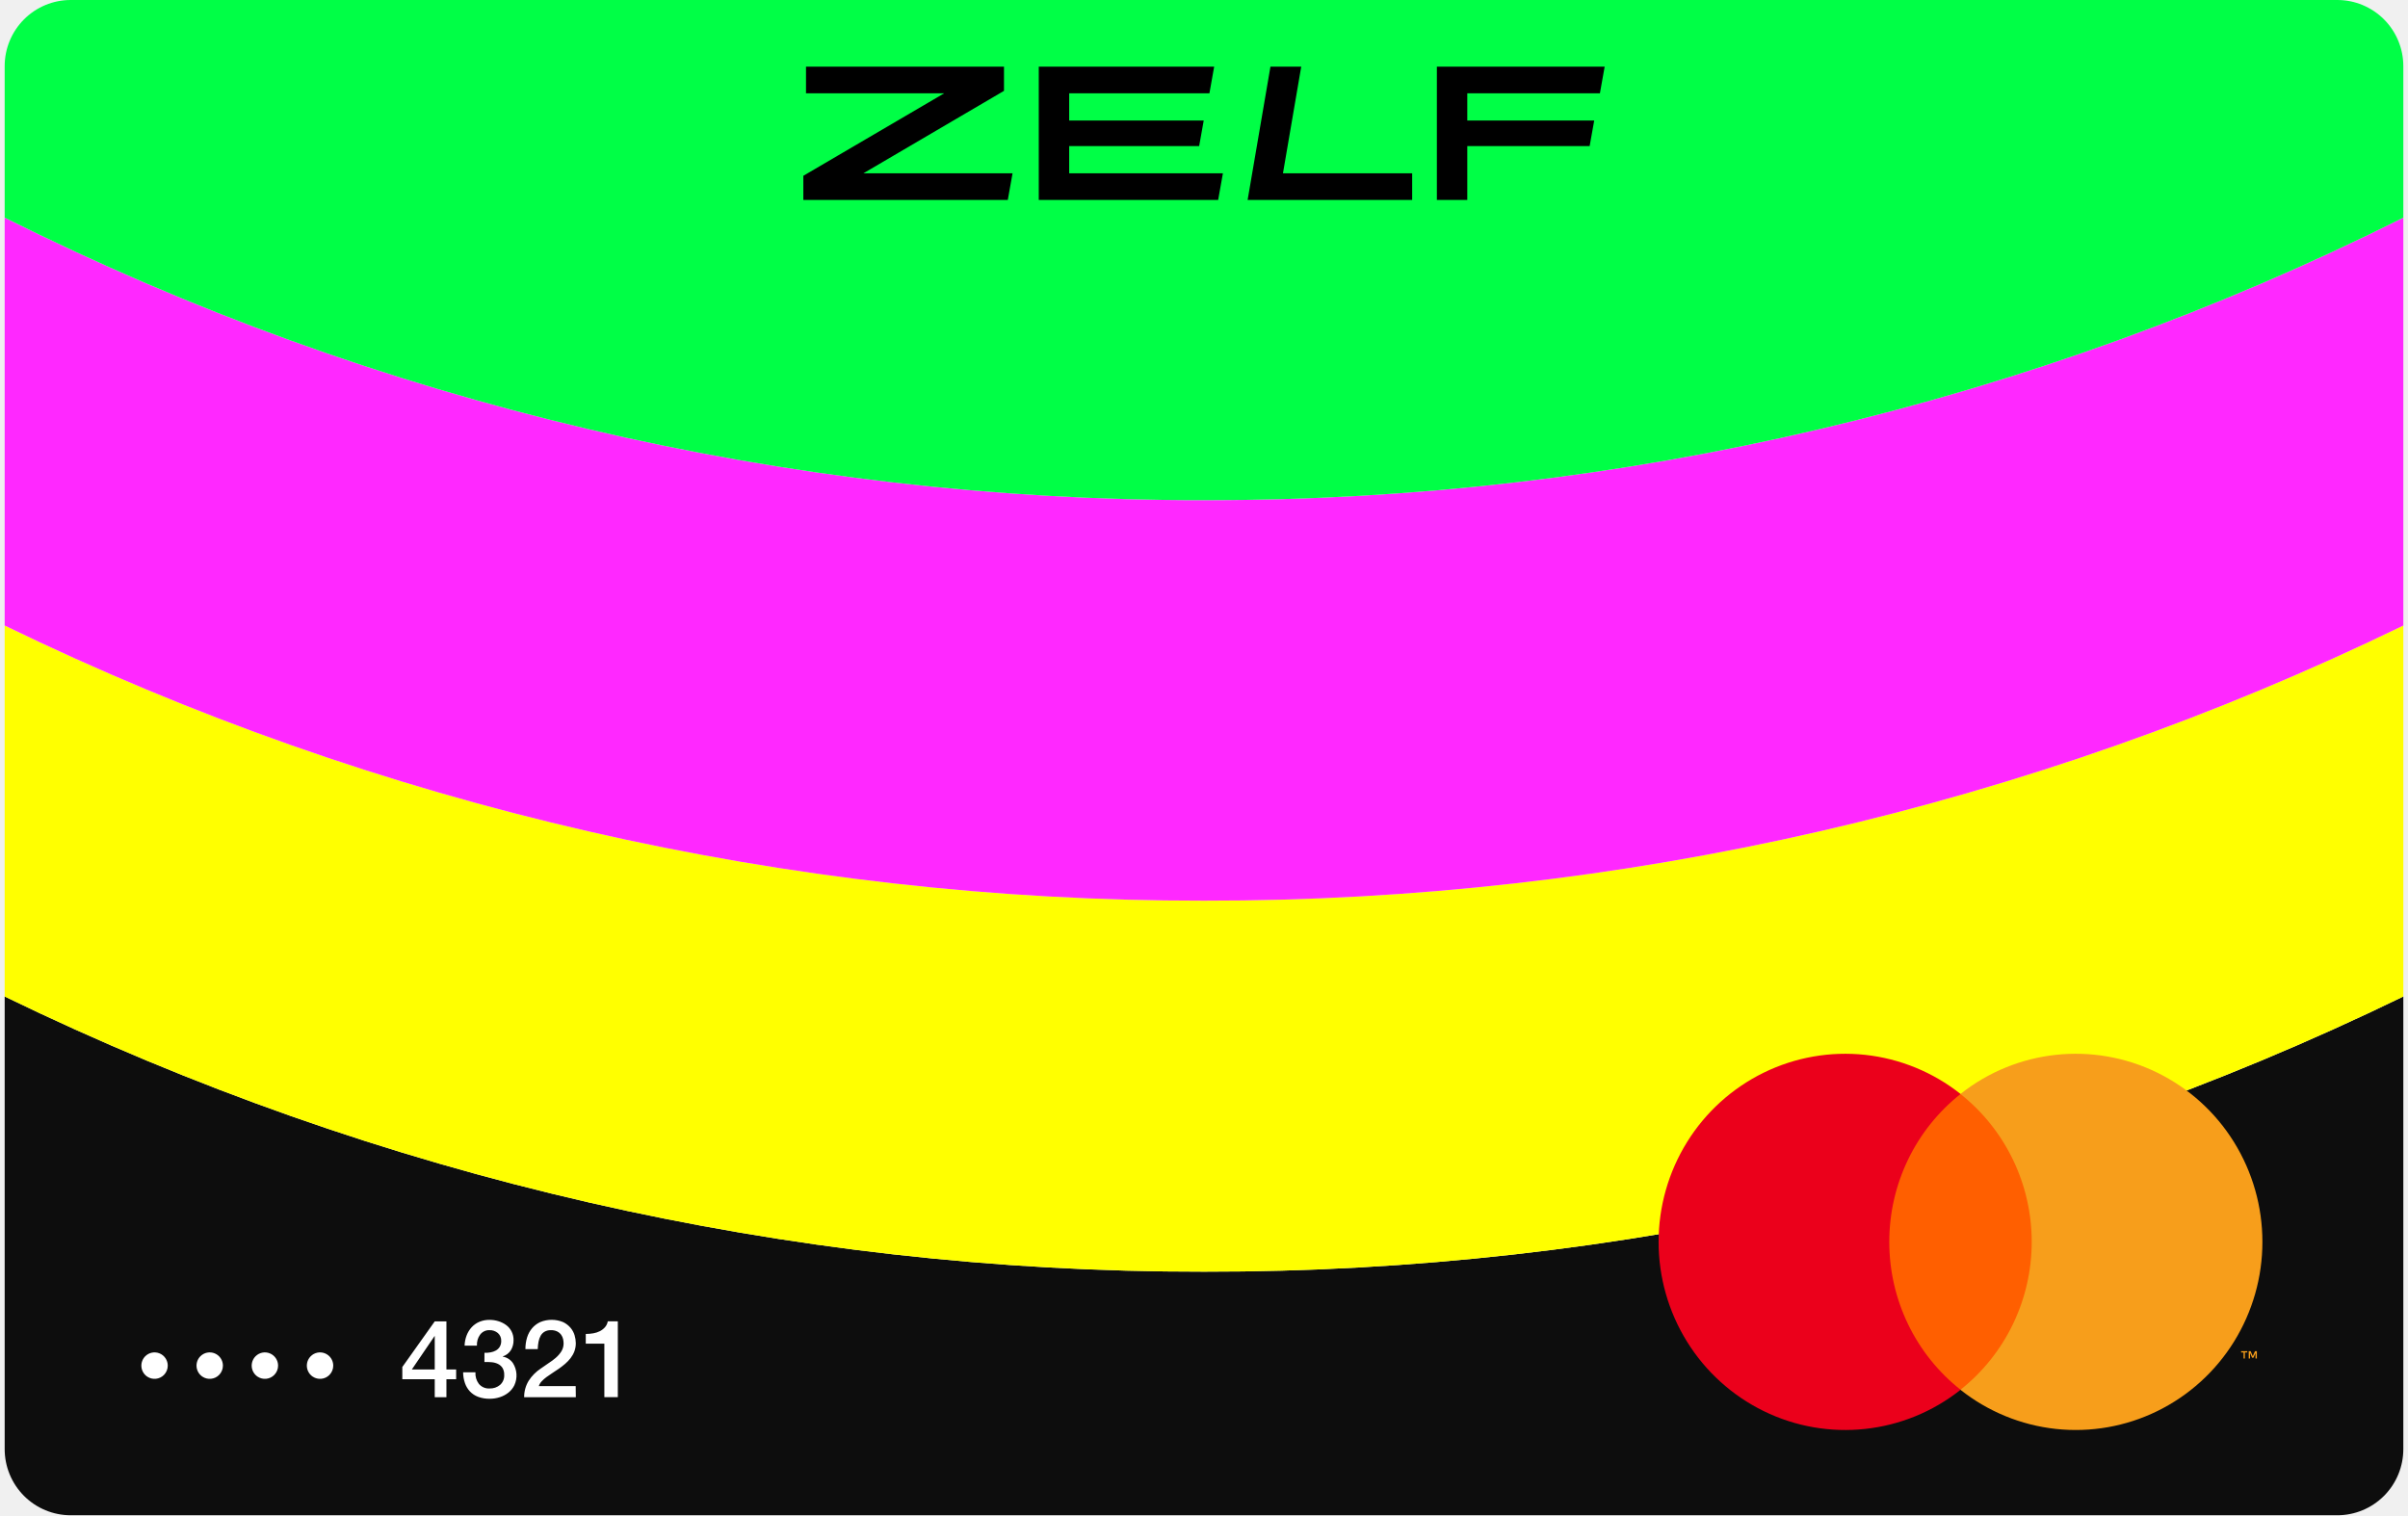
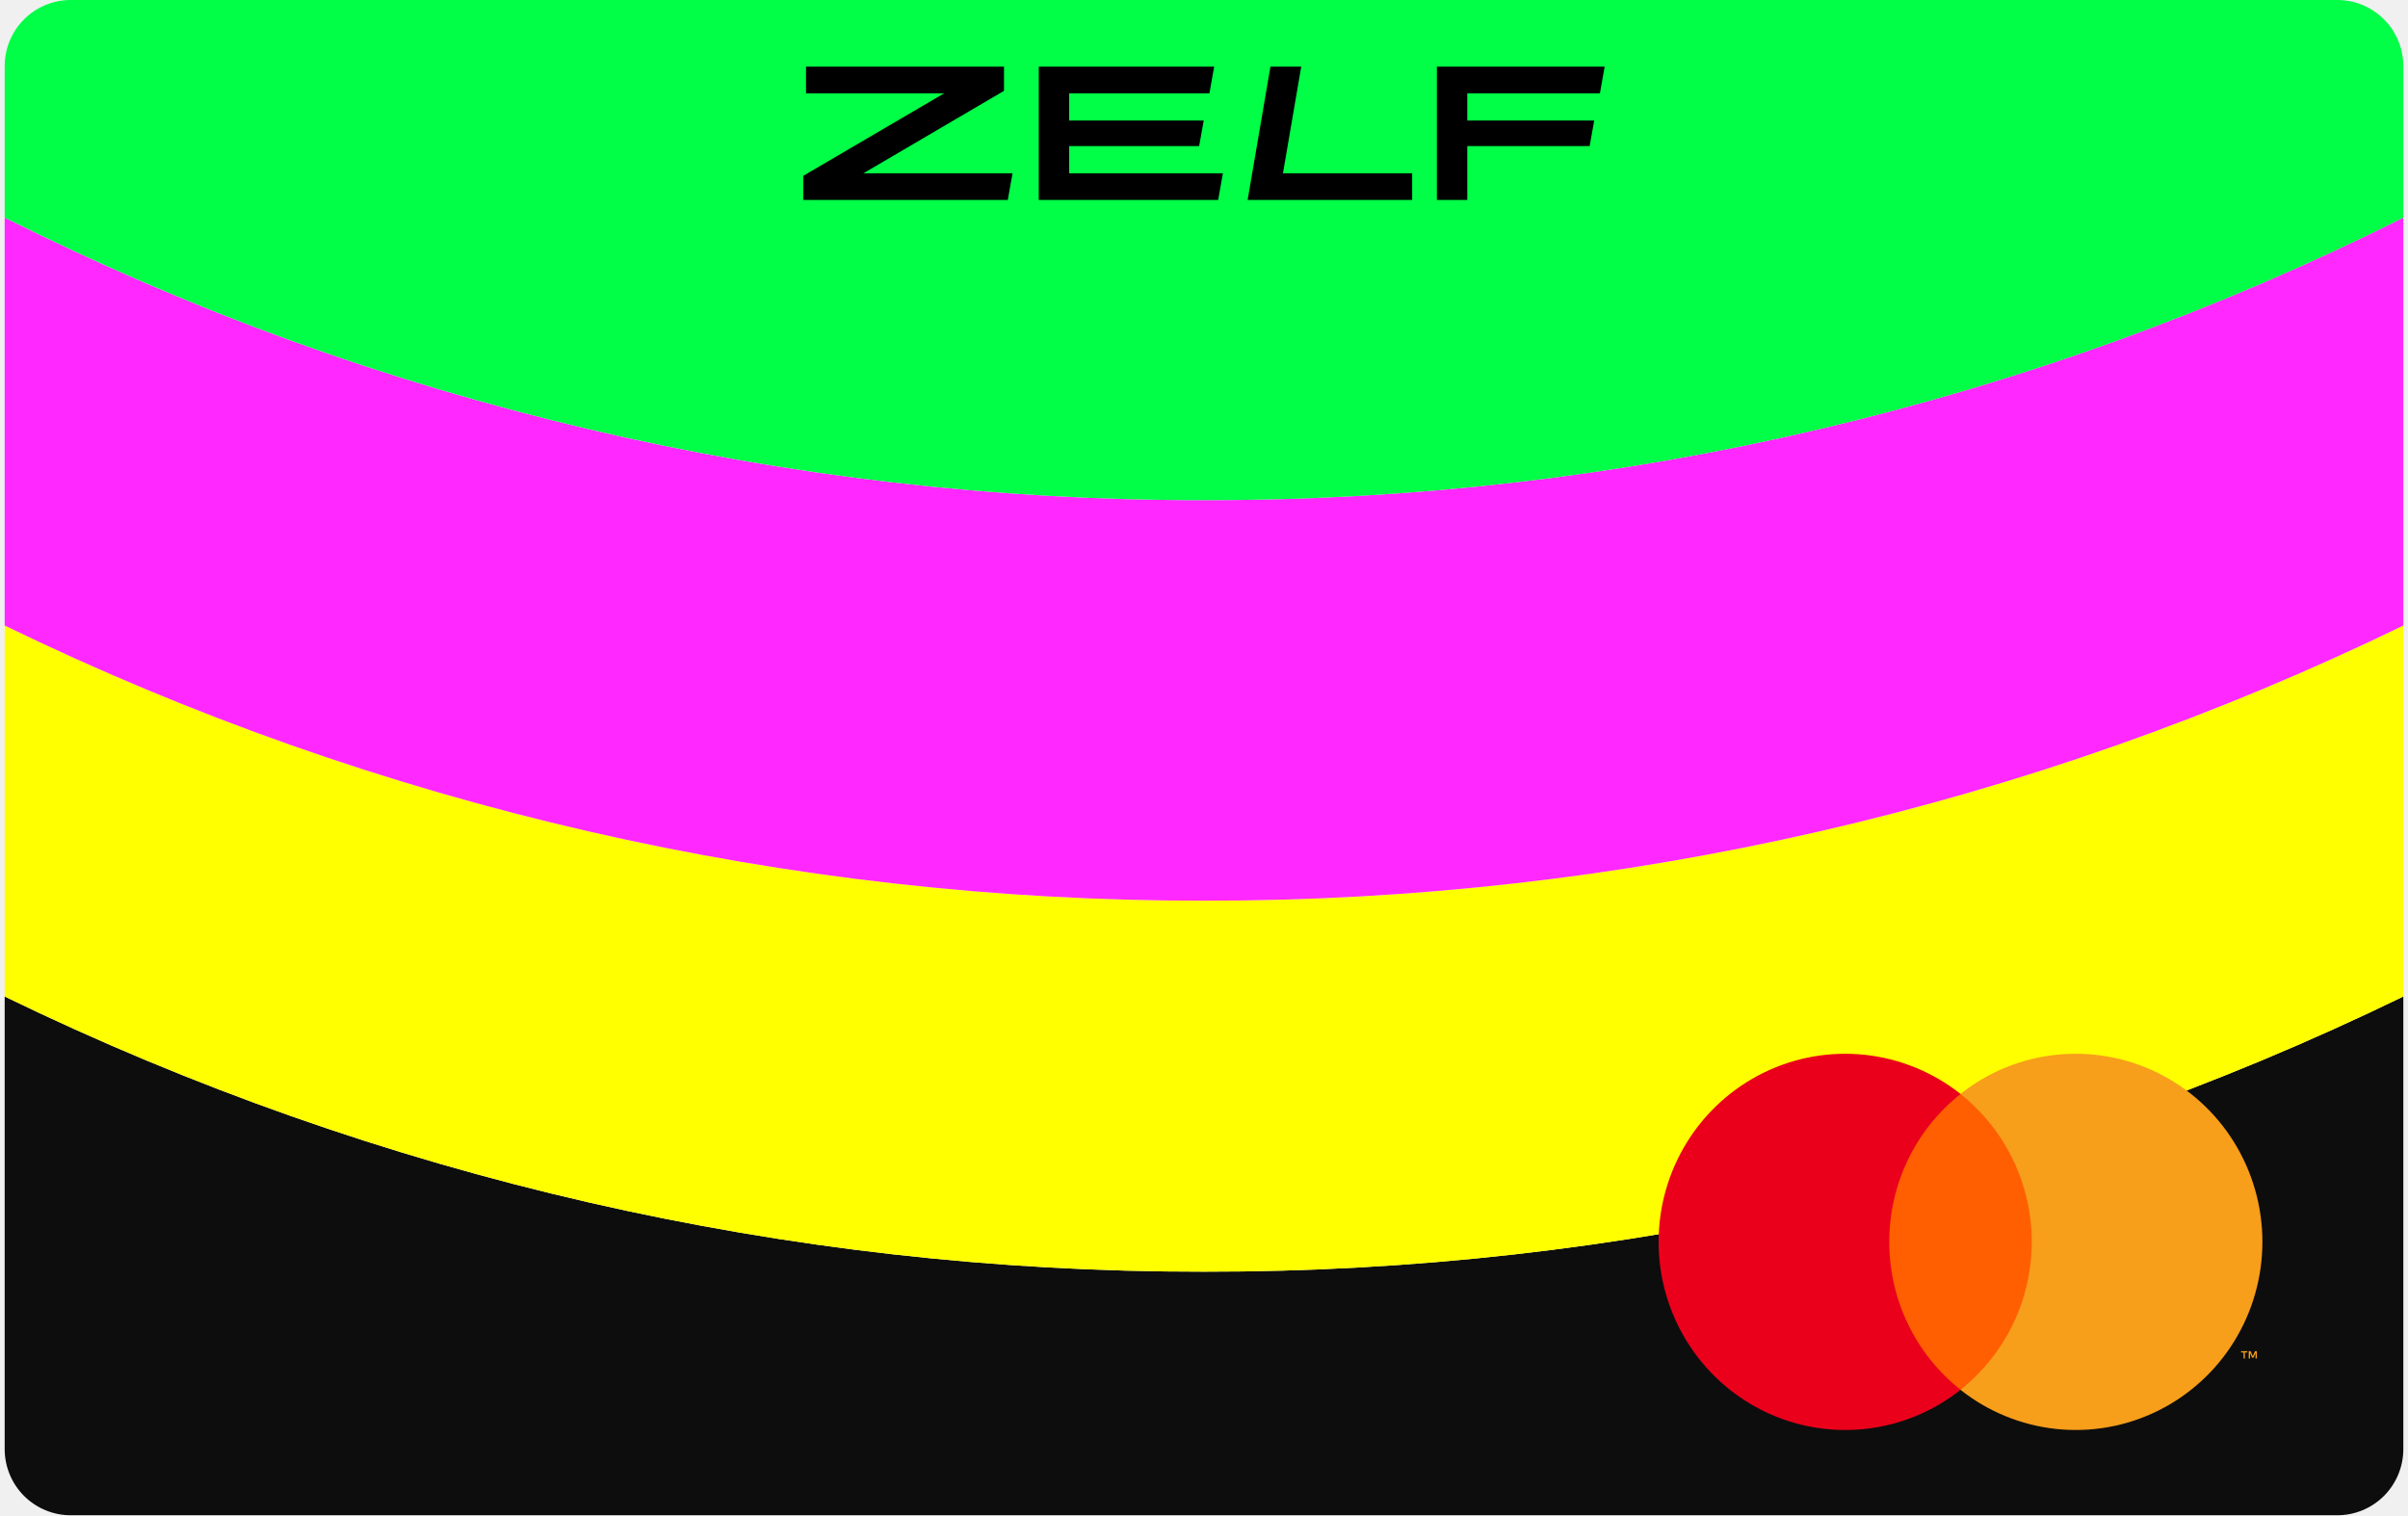
<svg xmlns="http://www.w3.org/2000/svg" width="437" height="275" fill="none">
  <g clip-path="url(#clip0)">
    <path d="M12.825 275h411.349c3.177 0 6.223-1.265 8.469-3.516a12.017 12.017 0 003.508-8.488v-82.14a496.373 496.373 0 01-217.647 49.937A496.405 496.405 0 01.849 180.853v82.143c0 3.184 1.262 6.237 3.508 8.488A11.963 11.963 0 0012.825 275z" fill="#0D0D0D" />
    <path d="M436.151 180.856v-67.332a496.388 496.388 0 01-217.647 49.938A496.405 496.405 0 01.849 113.522v67.331a496.39 496.39 0 00217.655 49.938 496.385 496.385 0 00217.647-49.935z" fill="#FF0" />
    <path d="M436.151 113.524V39.499a484.888 484.888 0 01-217.647 51.275A484.908 484.908 0 01.849 39.496v74.026a496.403 496.403 0 00217.655 49.937 496.385 496.385 0 00217.647-49.935z" fill="#FF28FF" />
    <path d="M436.151 39.499V12.004c0-3.183-1.262-6.237-3.508-8.488A11.962 11.962 0 00424.174 0H12.825a11.962 11.962 0 00-8.468 3.516 12.018 12.018 0 00-3.508 8.488v27.492a484.907 484.907 0 00217.654 51.277A484.89 484.89 0 00436.151 39.5z" fill="#00FF46" />
    <path d="M182.203 16.486v-4.388h-35.931v4.84h25.069l-25.553 14.967v4.388h37.105l.863-4.84h-27.069l25.516-14.966zm38.142-4.388l-.862 4.84h-25.449v4.94h24.414l-.828 4.634h-23.586v4.941h27.897l-.862 4.84h-32.554V12.098h31.83zm15.8 0h-5.586l-4.144 24.195h29.862v-4.84h-23.448l3.316-19.355zm24.616 0v24.195h5.518v-9.78h22.207l.828-4.634h-23.035v-4.941h24.07l.862-4.84h-30.45z" fill="#000" />
-     <path d="M30.445 247.844a2.405 2.405 0 00-1.479-2.218 2.385 2.385 0 00-2.61.52 2.405 2.405 0 00.363 3.694 2.39 2.39 0 003.024-.299 2.4 2.4 0 00.702-1.697zm10.01 0a2.405 2.405 0 00-1.479-2.218 2.385 2.385 0 00-2.61.52 2.405 2.405 0 00.363 3.694 2.39 2.39 0 003.024-.299 2.4 2.4 0 00.702-1.697zm10.012 0a2.405 2.405 0 00-1.479-2.218 2.385 2.385 0 00-2.61.52 2.406 2.406 0 00.363 3.694 2.39 2.39 0 003.024-.299 2.4 2.4 0 00.702-1.697zm10.01 0a2.405 2.405 0 00-1.48-2.218 2.385 2.385 0 00-2.61.52 2.405 2.405 0 00.364 3.694 2.39 2.39 0 003.024-.299 2.4 2.4 0 00.702-1.697zm22.304 2.473h-1.765v3.263h-2.12v-3.263h-5.885v-2.223l5.885-8.278h2.12v8.729h1.765v1.772zm-8.043-1.772h4.158v-6.06h-.036l-4.122 6.06zm13.183-3.028c.369.015.737-.012 1.1-.079.344-.058.675-.174.98-.343.286-.163.526-.397.697-.68.184-.322.275-.689.263-1.061a1.801 1.801 0 00-.599-1.416 2.233 2.233 0 00-1.538-.531 2.02 2.02 0 00-1.736.876 2.94 2.94 0 00-.424.903 3.48 3.48 0 00-.115 1.035h-2.237a5.7 5.7 0 01.371-1.861 4.7 4.7 0 01.913-1.483c.393-.425.871-.76 1.403-.985a4.705 4.705 0 011.864-.353 5.396 5.396 0 011.58.24c.5.149.97.381 1.392.687a3.298 3.298 0 011.363 2.754 3.431 3.431 0 01-.479 1.817 2.681 2.681 0 01-1.473 1.131v.041a2.819 2.819 0 011.835 1.169 4.205 4.205 0 01.263 4.031 3.925 3.925 0 01-1.056 1.318c-.463.37-.989.653-1.552.836a5.84 5.84 0 01-1.864.295 5.763 5.763 0 01-2.088-.346 3.964 3.964 0 01-1.49-.972 4.187 4.187 0 01-.913-1.515 6.035 6.035 0 01-.333-1.966h2.235a3.112 3.112 0 00.618 2.093 2.347 2.347 0 001.971.838 2.786 2.786 0 001.873-.641 2.24 2.24 0 00.757-1.817 2.297 2.297 0 00-.313-1.28 2.046 2.046 0 00-.824-.72 3.272 3.272 0 00-1.148-.305 10.73 10.73 0 00-1.305-.041l.01-1.669zm16.578 8.063h-9.377a5.647 5.647 0 01.821-2.989 7.592 7.592 0 012.199-2.221c.446-.329.908-.646 1.392-.961a10.82 10.82 0 001.334-.991c.387-.333.725-.72 1.001-1.15.266-.428.409-.922.412-1.426a4.026 4.026 0 00-.086-.797 2.176 2.176 0 00-.345-.785 2.035 2.035 0 00-.719-.61 2.426 2.426 0 00-1.176-.24 2.126 2.126 0 00-1.109.266 1.965 1.965 0 00-.718.72 3.57 3.57 0 00-.393 1.09 8.203 8.203 0 00-.146 1.357h-2.237a7.04 7.04 0 01.304-2.113 4.724 4.724 0 01.912-1.68 4.275 4.275 0 011.48-1.112 5.433 5.433 0 014.132 0 4.09 4.09 0 011.363 1.042c.336.4.586.865.736 1.366.138.456.21.93.215 1.407.007.51-.08 1.017-.256 1.496-.166.44-.397.854-.685 1.226a7.11 7.11 0 01-.98 1.035c-.369.312-.747.61-1.14.884-.393.273-.783.538-1.176.785a16.63 16.63 0 00-1.09.749c-.314.23-.606.49-.872.775a2.217 2.217 0 00-.51.857h6.69l.024 2.02zm1.806-11.484c.46 0 .919-.039 1.372-.118.417-.071.82-.203 1.198-.393.35-.18.664-.425.925-.721a2.19 2.19 0 00.498-1.061h1.823v13.764h-2.444v-9.714h-3.372v-1.757z" fill="#fff" />
    <path d="M370.598 198.547h-29.637v53.682h29.637v-53.682z" fill="#FF5F00" />
    <path d="M342.865 225.386a34.316 34.316 0 013.399-14.923 34.033 34.033 0 019.538-11.918 33.737 33.737 0 00-17.317-7.104 33.643 33.643 0 00-18.418 3.239 33.961 33.961 0 00-13.907 12.594 34.336 34.336 0 00-5.16 18.112 34.34 34.34 0 005.16 18.113 33.961 33.961 0 0013.907 12.594 33.643 33.643 0 0035.735-3.866 34.04 34.04 0 01-9.538-11.917 34.32 34.32 0 01-3.399-14.924z" fill="#EB001B" />
    <path d="M410.578 225.387a34.338 34.338 0 01-5.159 18.112 33.961 33.961 0 01-13.907 12.594 33.641 33.641 0 01-18.418 3.239 33.73 33.73 0 01-17.316-7.104 34.114 34.114 0 009.531-11.921 34.369 34.369 0 003.405-14.92 34.37 34.37 0 00-3.405-14.921 34.101 34.101 0 00-9.531-11.92 33.641 33.641 0 0135.734-3.866 33.968 33.968 0 0113.907 12.594 34.339 34.339 0 015.159 18.113zm-3.182 21.161v-1.099h.44v-.224h-1.12v.224h.44v1.099h.24zm2.174 0v-1.325h-.343l-.395.911-.395-.911h-.344v1.325h.243v-1l.37.862h.251l.371-.864v1.002h.242z" fill="#F79E1B" />
  </g>
  <defs>
    <clipPath id="clip0">
      <path fill="#fff" transform="translate(.85)" d="M0 0h435.302v275H0z" />
    </clipPath>
  </defs>
</svg>
